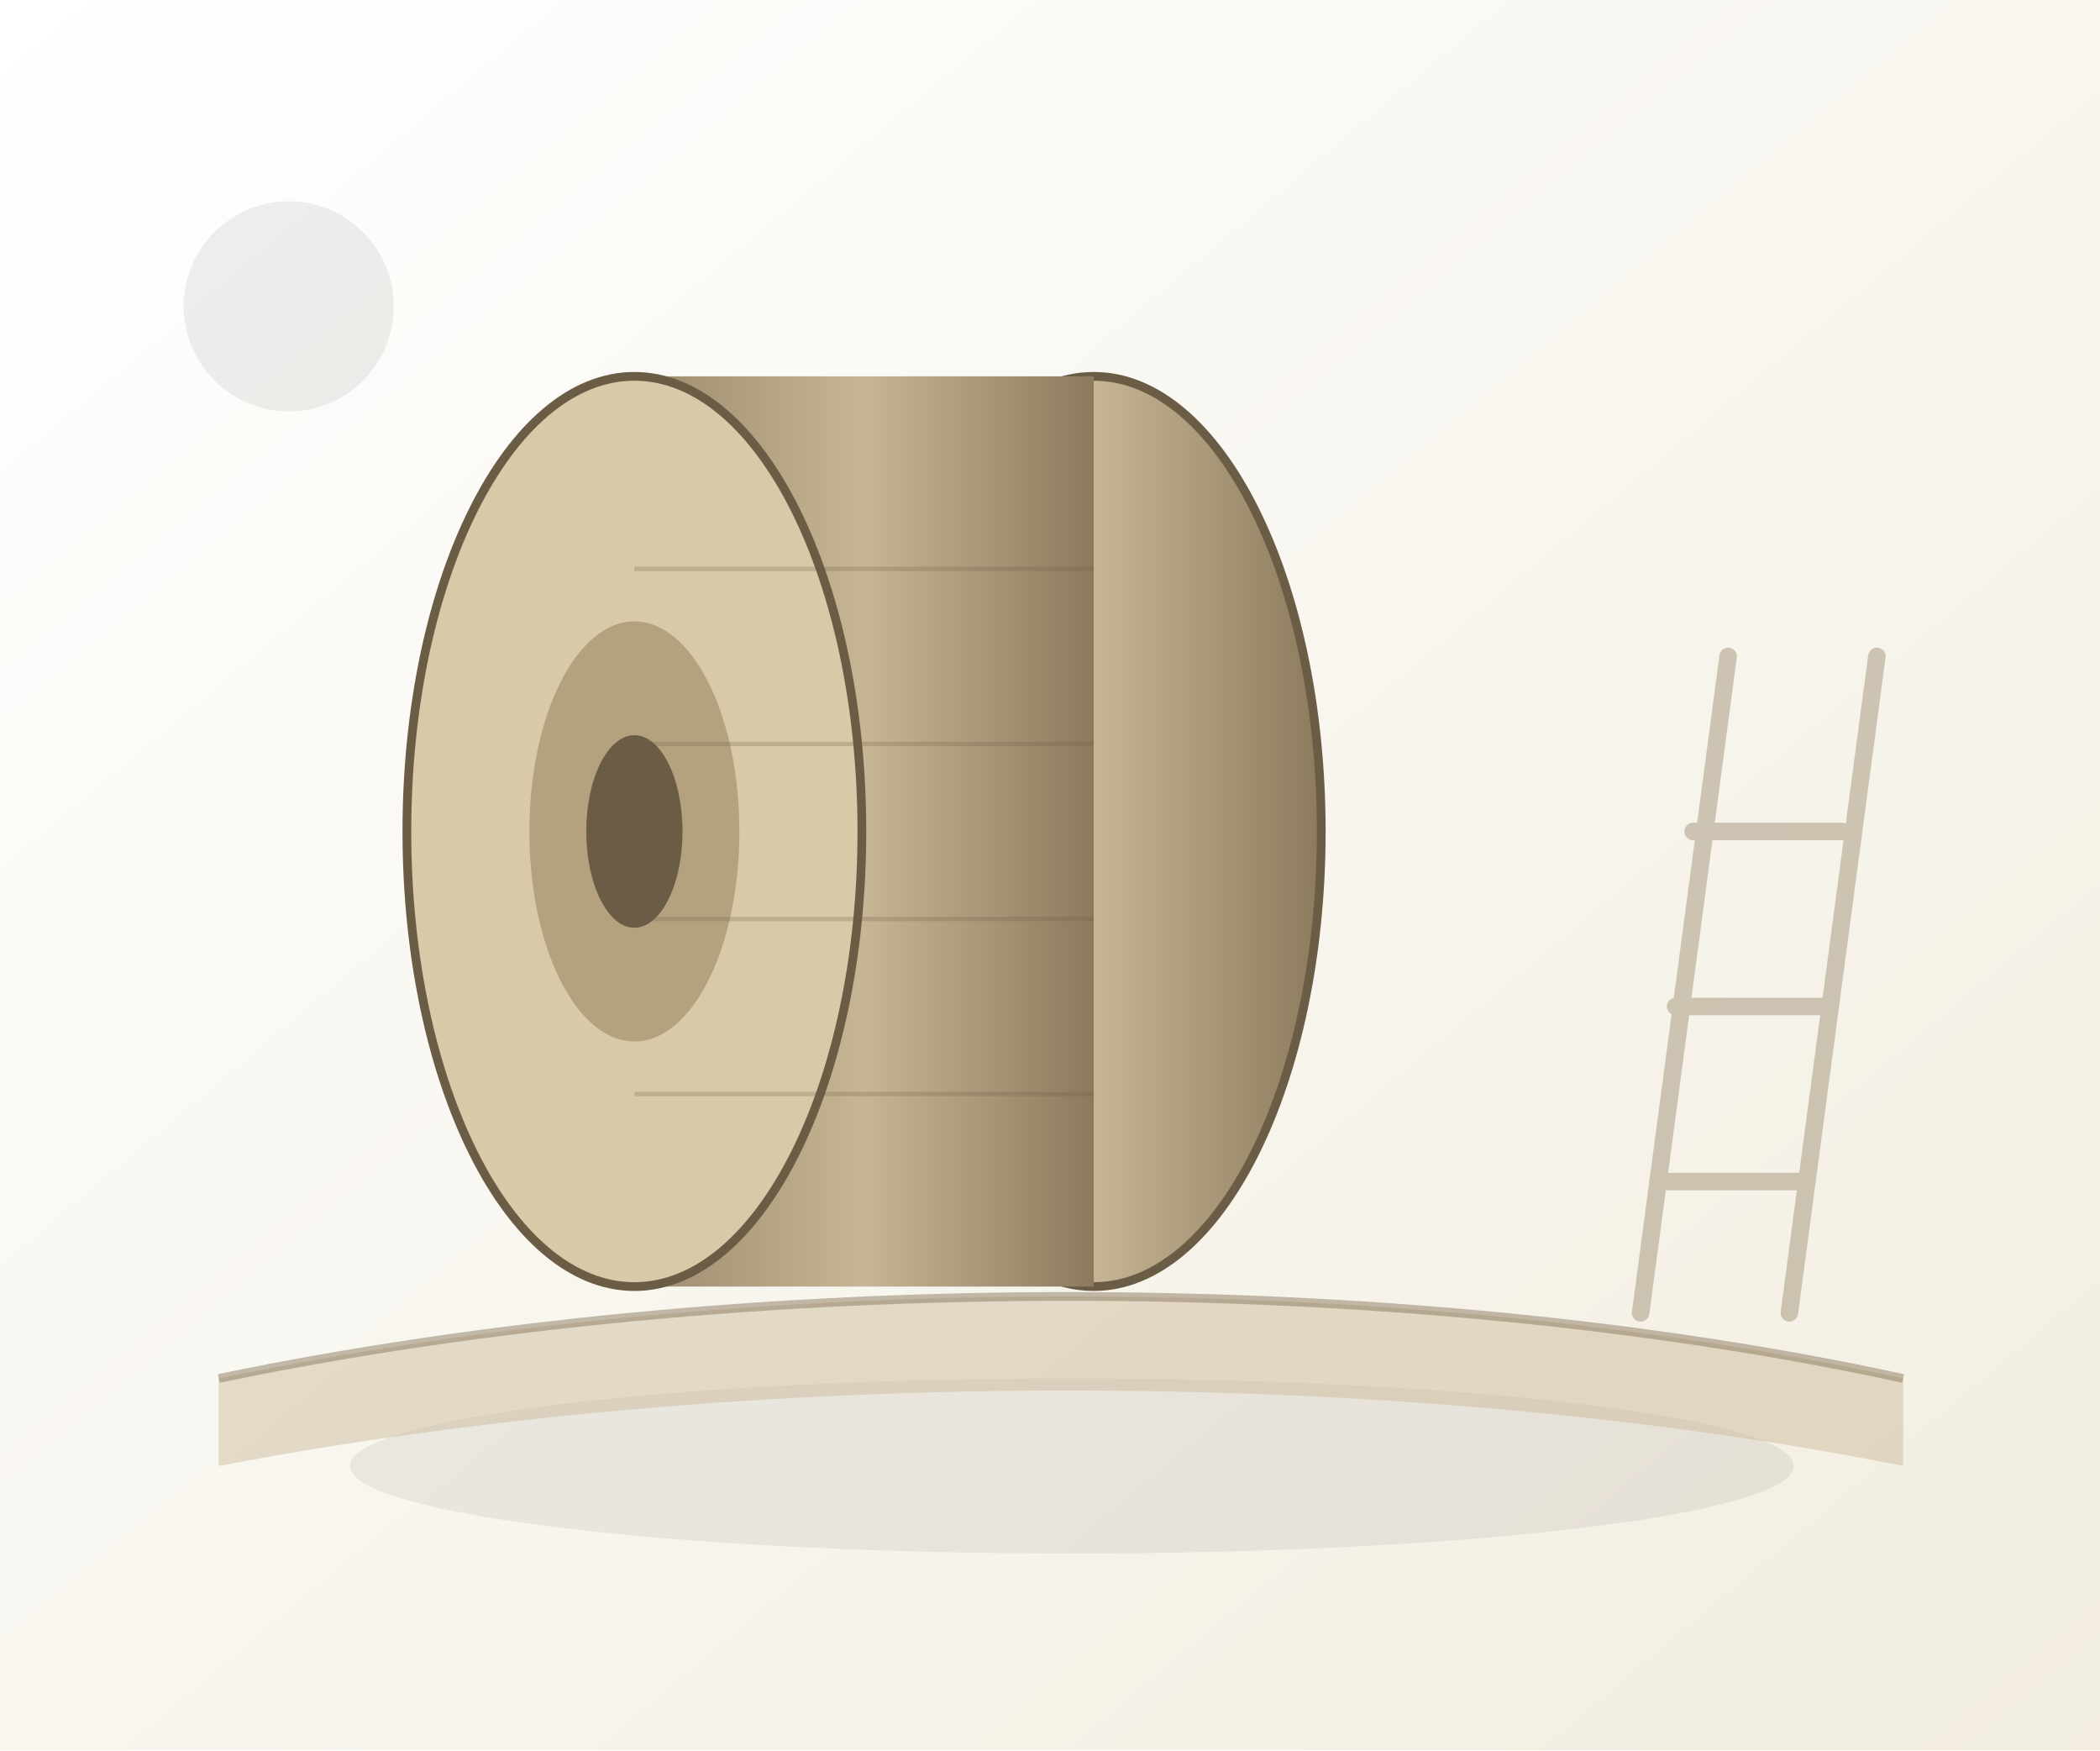
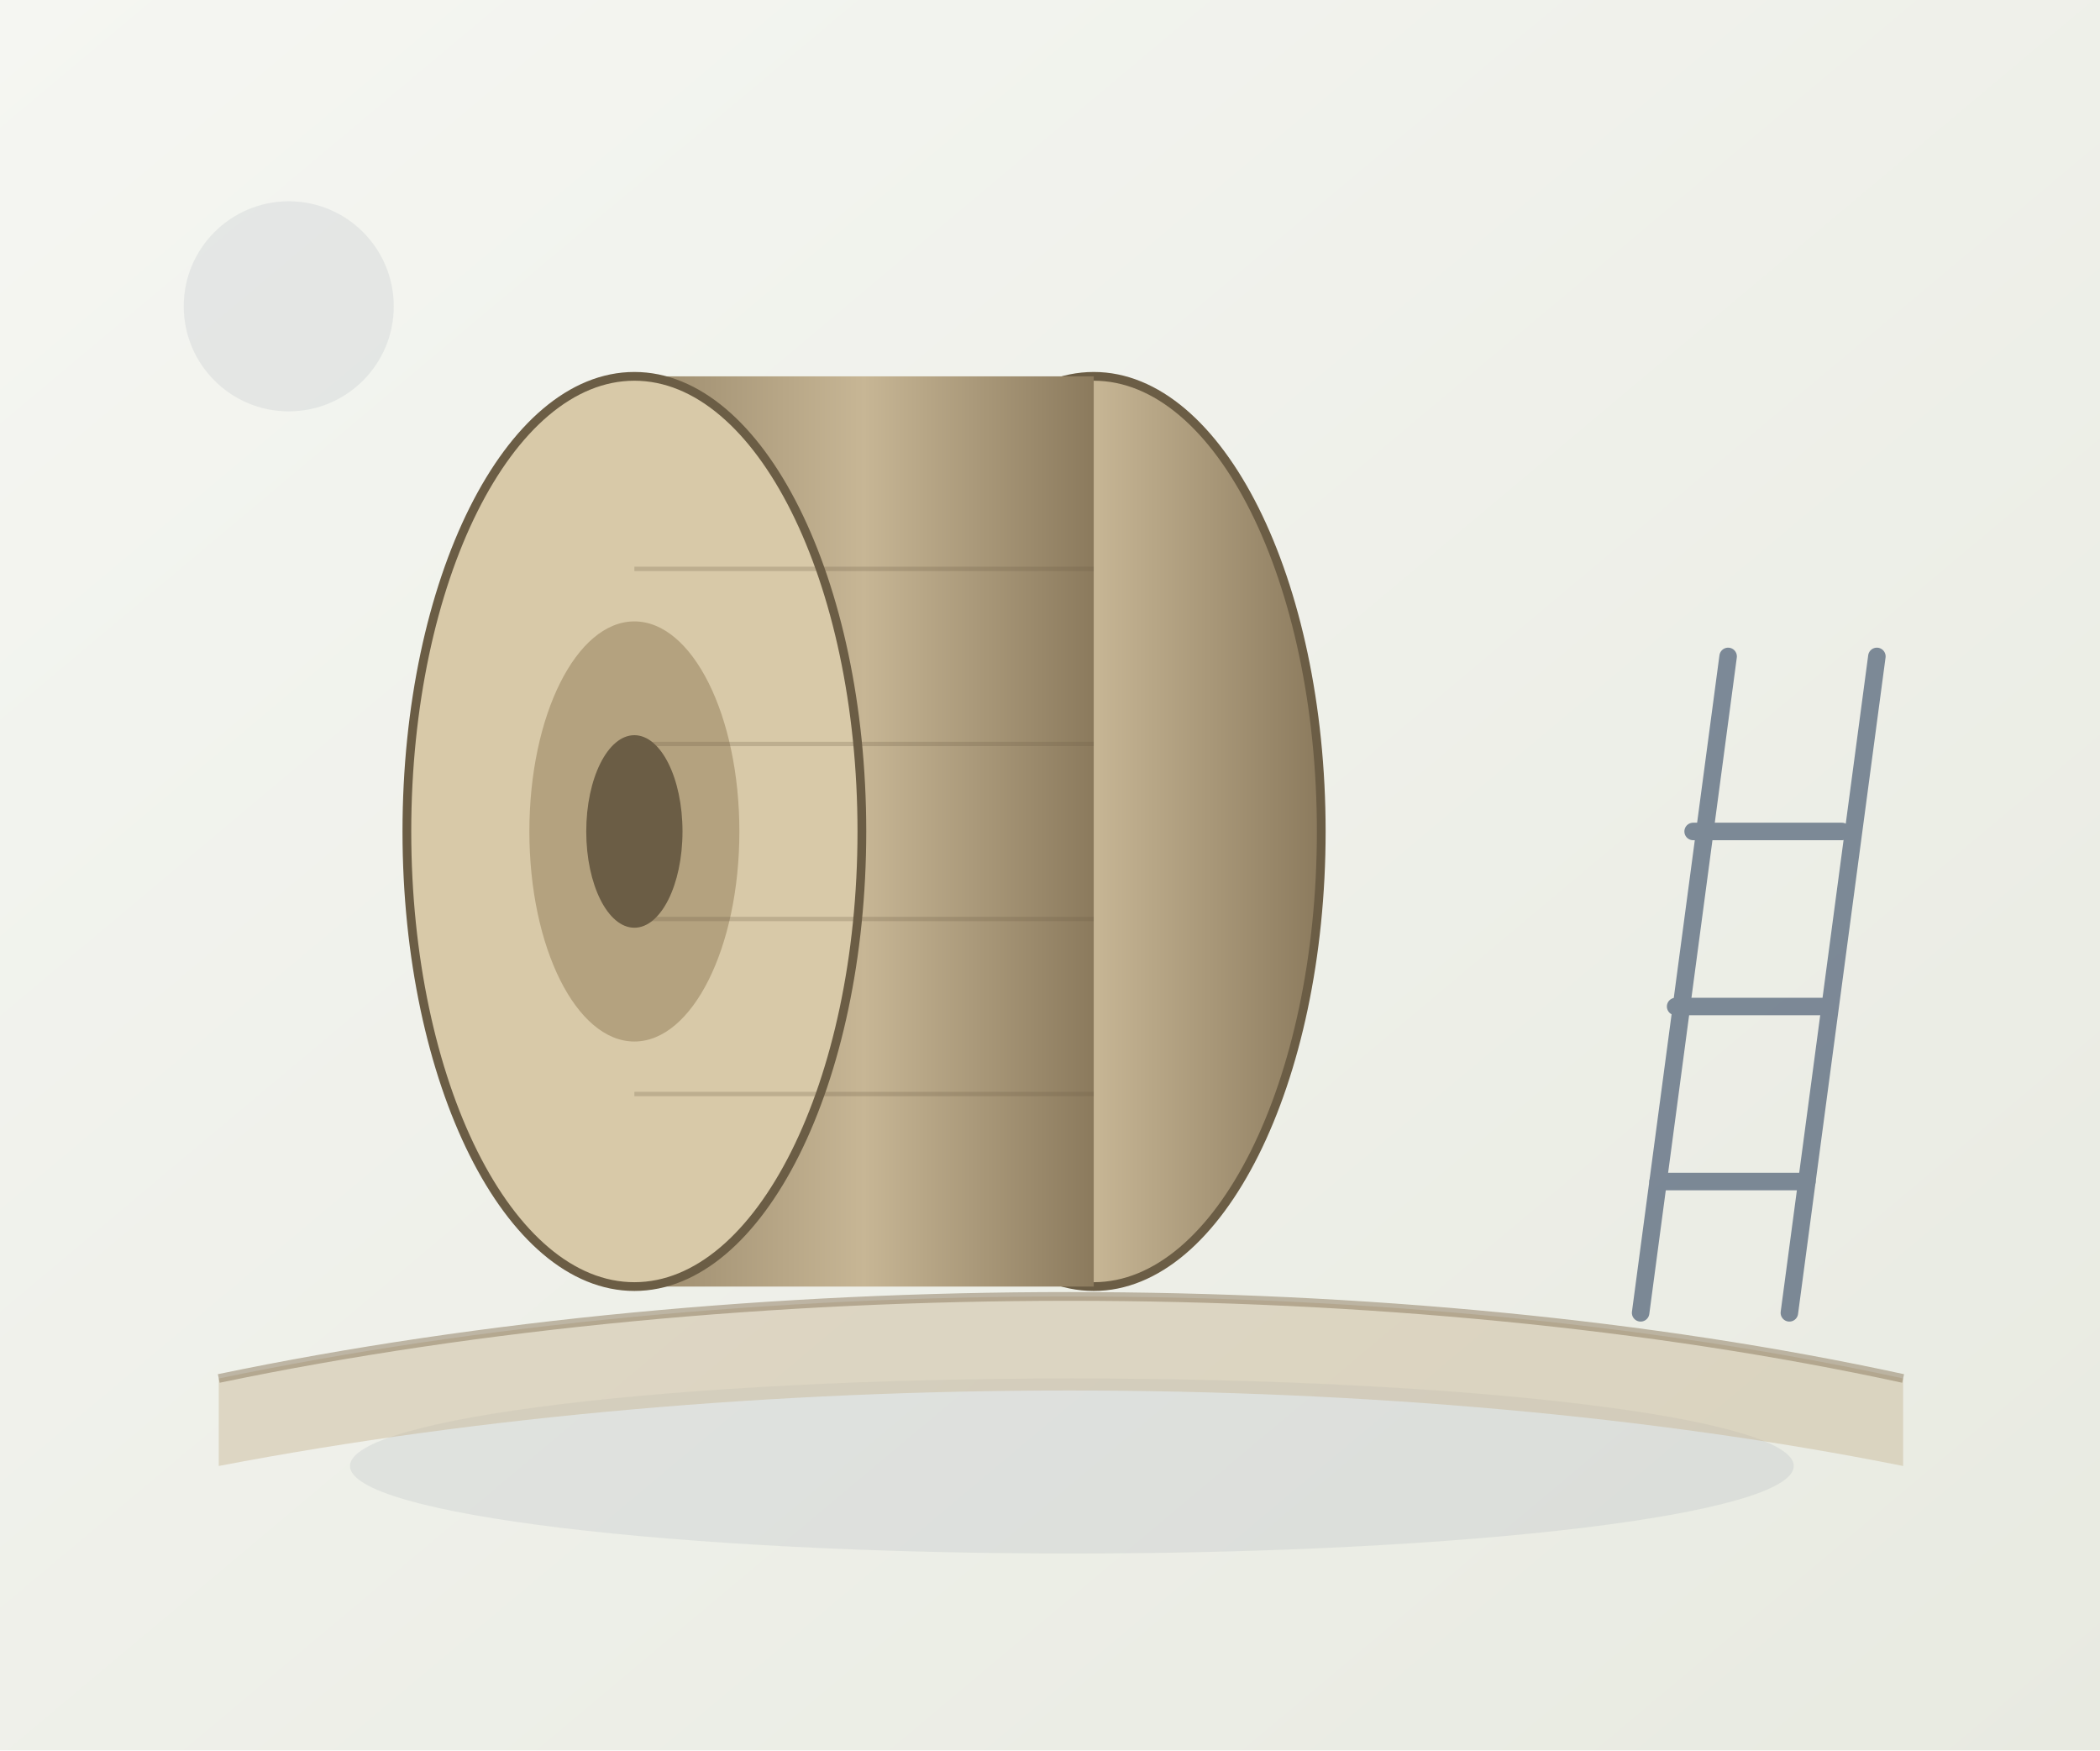
<svg xmlns="http://www.w3.org/2000/svg" viewBox="0 0 480 400" preserveAspectRatio="xMidYMid slice">
  <defs>
    <linearGradient id="bgCard" x1="0" y1="0" x2="1" y2="1">
-       <stop offset="0" stop-color="#ffffff" />
-       <stop offset="1" stop-color="#f2ede0" />
+       <stop offset="0" stop-color="#F5F6F2" />
+       <stop offset="1" stop-color="#E8EAE1" />
    </linearGradient>
    <linearGradient id="rollCard" x1="0" y1="0" x2="1" y2="0">
      <stop offset="0" stop-color="#9B8A6C" />
      <stop offset=".5" stop-color="#C7B695" />
      <stop offset="1" stop-color="#8B7A5D" />
    </linearGradient>
  </defs>
  <rect width="480" height="400" fill="url(#bgCard)" />
-   <ellipse cx="245" cy="335" rx="165" ry="20" fill="#17140F" opacity=".07" />
+   <ellipse cx="245" cy="335" rx="165" ry="20" fill="#0B2345" opacity=".07" />
  <path d="M50 315 C170 290 320 290 435 315 L435 335 C320 312 170 312 50 335 Z" fill="#C7B695" opacity=".45" />
  <path d="M50 315 C170 290 320 290 435 315" fill="none" stroke="#8B7A5D" stroke-width="2" opacity=".5" />
  <g transform="translate(250,190)">
    <ellipse cx="0" cy="0" rx="52" ry="104" fill="url(#rollCard)" stroke="#6B5D45" stroke-width="2" />
    <rect x="-105" y="-104" width="105" height="208" fill="url(#rollCard)" />
    <ellipse cx="-105" cy="0" rx="52" ry="104" fill="#D8C9A8" stroke="#6B5D45" stroke-width="2" />
    <ellipse cx="-105" cy="0" rx="24" ry="48" fill="#B4A27F" />
    <ellipse cx="-105" cy="0" rx="11" ry="22" fill="#6B5D45" />
    <path d="M-105 -60 L0 -60 M-105 -20 L0 -20 M-105 20 L0 20 M-105 60 L0 60" stroke="#6B5D45" stroke-width="1" opacity=".25" />
  </g>
-   <g transform="translate(395,150)" opacity=".4" stroke="#8B7A5D" stroke-width="4" stroke-linecap="round">
+   <g transform="translate(395,150)" opacity=".5" stroke="#0B2345" stroke-width="4" stroke-linecap="round">
    <line x1="0" y1="0" x2="-20" y2="150" />
    <line x1="34" y1="0" x2="14" y2="150" />
    <line x1="-8" y1="40" x2="26" y2="40" />
    <line x1="-12" y1="80" x2="22" y2="80" />
    <line x1="-16" y1="120" x2="18" y2="120" />
  </g>
-   <circle cx="66" cy="70" r="24" fill="#17140F" opacity=".07" />
+   <circle cx="66" cy="70" r="24" fill="#0B2345" opacity=".07" />
</svg>
